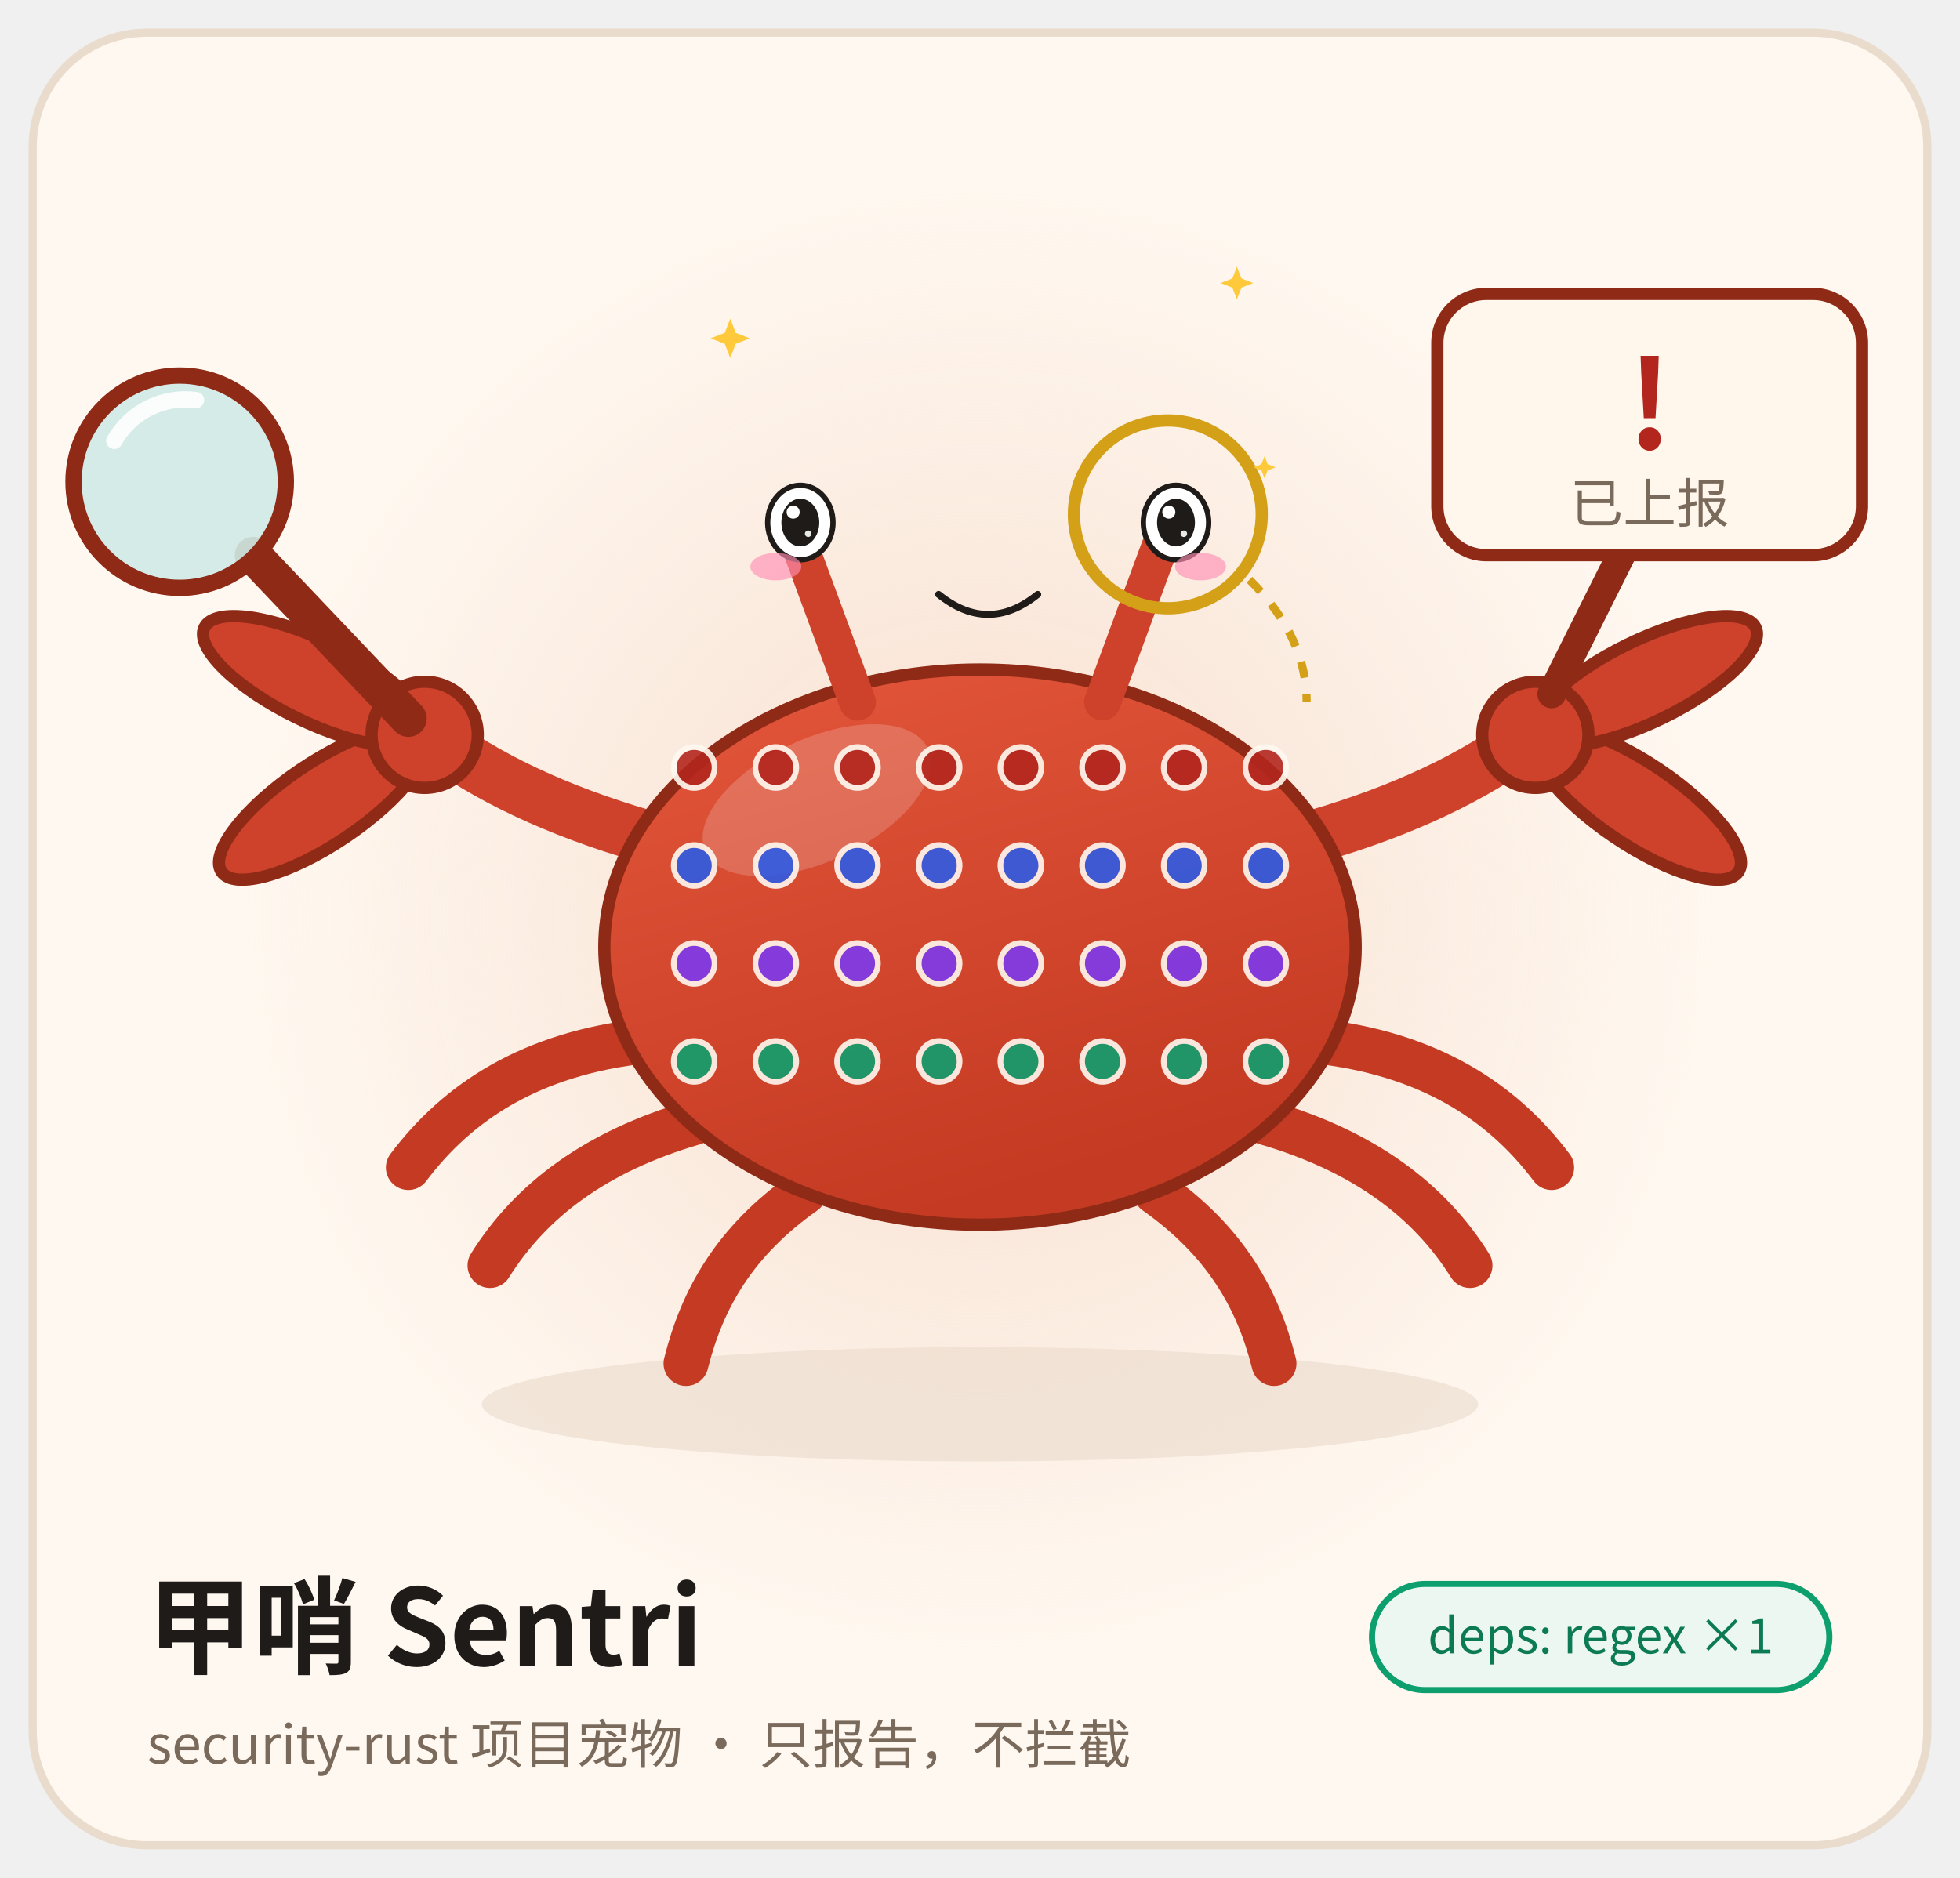
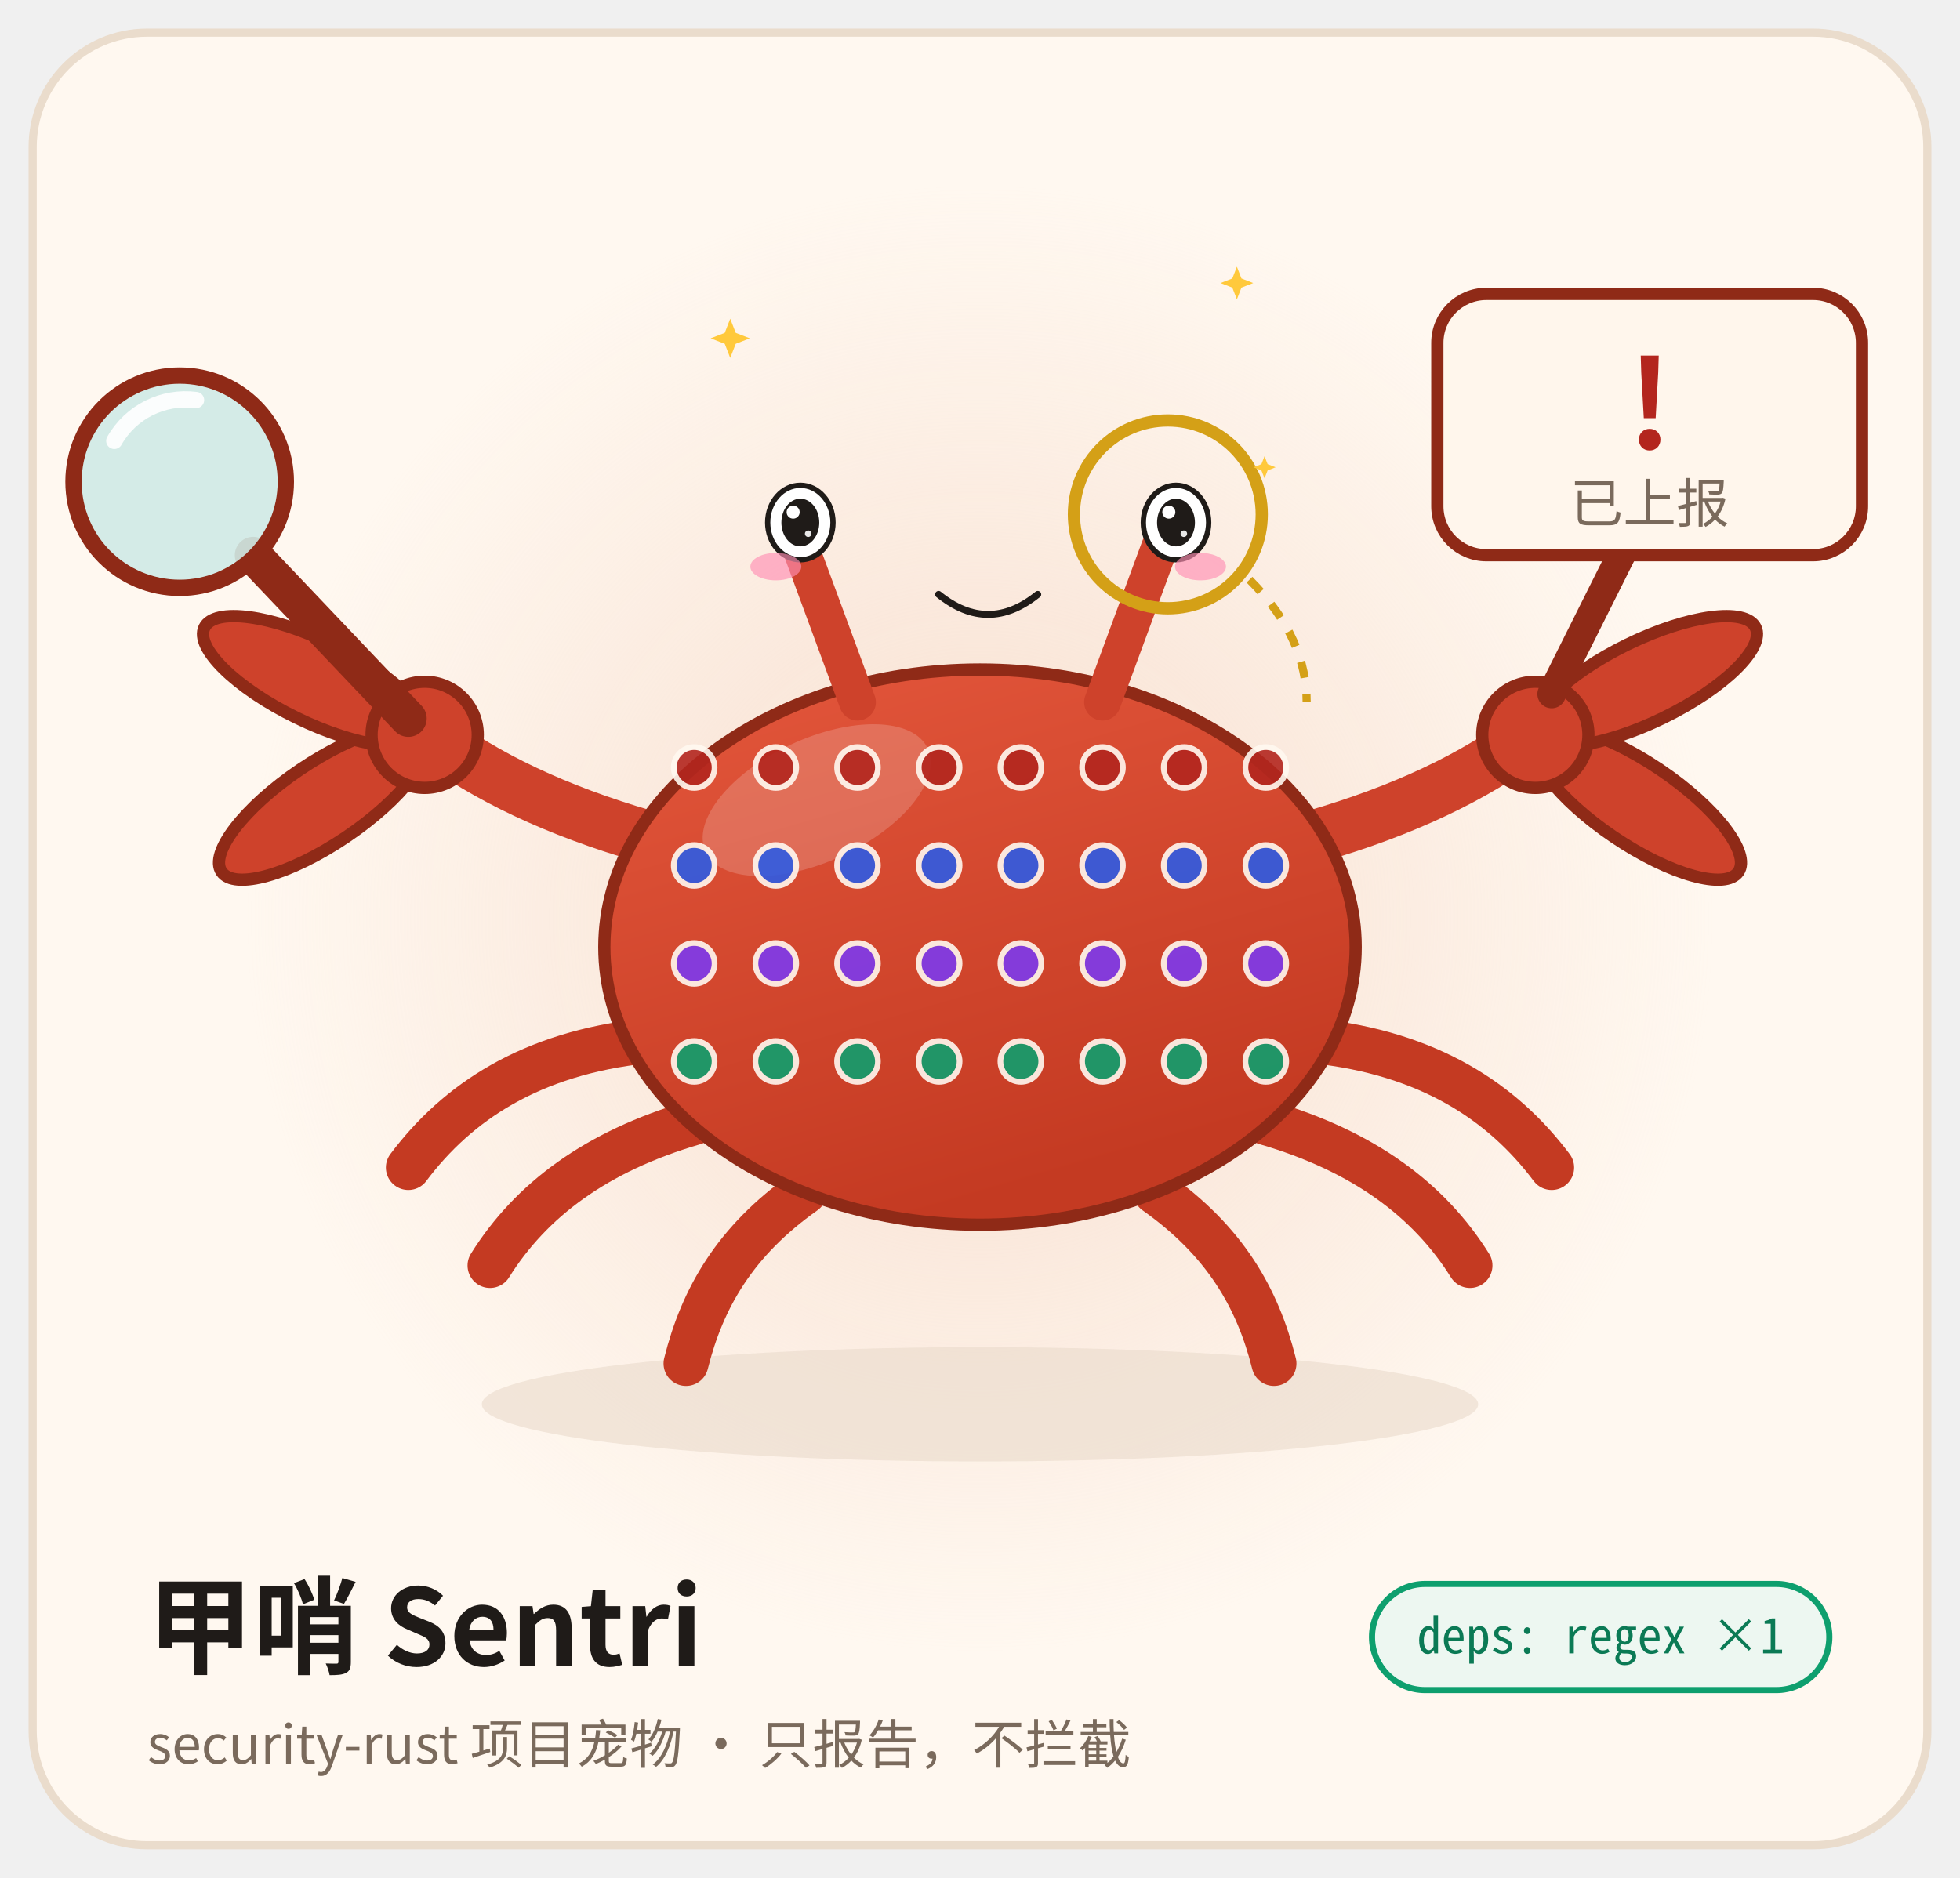
<svg xmlns="http://www.w3.org/2000/svg" viewBox="0 0 480 460" width="480" height="460" role="img" aria-label="甲哨 Sentri · 卖萌 Cute">
  <style>
.ex-motion { animation: ex-hop 1.5s ease-in-out infinite; transform-box: fill-box; transform-origin: 50% 50%; }
.ex-anim-tear { animation: ex-tear 1.8s ease-in infinite; transform-box: fill-box; transform-origin: center; }
.ex-anim-sweat { animation: ex-tear 1.5s ease-in infinite; transform-box: fill-box; transform-origin: center; }
.ex-anim-heart { animation: ex-heart 2.2s ease-out infinite; transform-box: fill-box; transform-origin: center; }
.ex-anim-spark { animation: ex-spark 1.9s ease-in-out infinite; transform-box: fill-box; transform-origin: center; }
.ex-anim-rain { animation: ex-rain 1.4s linear infinite; transform-box: fill-box; transform-origin: center; }
.ex-anim-confetti { animation: ex-confetti 2.4s linear infinite; transform-box: fill-box; transform-origin: center; }
.ex-anim-pulse { animation: ex-pulse 1.6s ease-in-out infinite; transform-box: fill-box; transform-origin: center; }
.ex-anim-knock { animation: ex-knock 0.55s ease-in-out infinite; transform-box: fill-box; transform-origin: center; }
.ex-anim-knockline { animation: ex-knockline 0.55s ease-out infinite; transform-box: fill-box; transform-origin: center; }
.ex-anim-palm { animation: ex-palm 0.9s ease-in-out infinite; transform-box: fill-box; transform-origin: center; }
.ex-anim-steam { animation: ex-steam 1.8s ease-out infinite; transform-box: fill-box; transform-origin: center; }
.ex-anim-shock { animation: ex-shock 0.5s ease-in-out infinite; transform-box: fill-box; transform-origin: center; }
.ex-anim-please { animation: ex-please 1.4s ease-in-out infinite; transform-box: fill-box; transform-origin: center; }
.ex-anim-drift { animation: ex-drift 4.5s ease-in-out infinite; transform-box: fill-box; transform-origin: center; }
@keyframes ex-hop { 0%,100% { transform: translateY(0) rotate(0); } 50% { transform: translateY(-2.56px) rotate(2deg); } }
@keyframes ex-tear { 0% { transform: translateY(0); opacity: 0; } 18% { opacity: 1; } 100% { transform: translateY(8.8px); opacity: 0; } }
@keyframes ex-heart { 0% { transform: translateY(0) scale(.65); opacity: 0; } 20% { opacity: 1; } 100% { transform: translateY(-14.4px) scale(1.15); opacity: 0; } }
@keyframes ex-spark { 0%,100% { transform: scale(.6) rotate(0deg); opacity: .3; } 50% { transform: scale(1.15) rotate(25deg); opacity: 1; } }
@keyframes ex-rain { 0% { transform: translateY(0); opacity: 0; } 20% { opacity: 1; } 100% { transform: translateY(9.6px); opacity: 0; } }
@keyframes ex-confetti { 0% { transform: translateY(-4px) rotate(0deg); opacity: 1; } 100% { transform: translateY(14px) rotate(200deg); opacity: 0; } }
@keyframes ex-pulse { 0%,100% { transform: scale(1); opacity: .35; } 50% { transform: scale(1.18); opacity: .7; } }
@keyframes ex-knock { 0%,100% { transform: translateX(3.6px); } 35% { transform: translateX(0); } }
@keyframes ex-knockline { 0%,100% { transform: scaleX(.6); opacity: .35; } 35% { transform: scaleX(1); opacity: 1; } }
@keyframes ex-palm { 0%,100% { transform: translateY(0) rotate(0deg); } 50% { transform: translateY(-1px) rotate(-4deg); } }
@keyframes ex-steam { 0% { transform: translateY(0); opacity: .7; } 100% { transform: translateY(-7.2px); opacity: 0; } }
@keyframes ex-shock { 0%,100% { transform: scaleX(.7); opacity: .4; } 50% { transform: scaleX(1.25); opacity: 1; } }
@keyframes ex-please { 0%,100% { transform: translateY(0); } 50% { transform: translateY(-1.5px); } }
@keyframes ex-drift { 0%,100% { transform: translateY(0); } 50% { transform: translateY(-1.6px); } }
@media (prefers-reduced-motion: reduce) {
  .ex-motion, [class*="ex-anim-"] { animation: none !important; }
}
</style>
  <g class="ex-motion ex-cute">
    <g class="ex-base">
      <defs>
        <linearGradient id="shell" x1="0" y1="0" x2="0.4" y2="1">
          <stop offset="0" stop-color="#E4573C" />
          <stop offset="1" stop-color="#C43A22" />
        </linearGradient>
        <radialGradient id="glow" cx="0.5" cy="0.5" r="0.5">
          <stop offset="0" stop-color="#F6D9C8" stop-opacity="0.85" />
          <stop offset="1" stop-color="#F6D9C8" stop-opacity="0" />
        </radialGradient>
      </defs>
      <rect x="8" y="8" width="464" height="444" rx="28" fill="#FFF8F0" stroke="#EADCCC" stroke-width="2" />
      <circle cx="240" cy="225" r="180" fill="url(#glow)" />
      <ellipse cx="240" cy="344" rx="122" ry="14" fill="#E9DACB" opacity="0.6" />
      <g stroke="#C43A22" stroke-width="11" stroke-linecap="round" fill="none">
        <path d="M158 255 C130 258 112 270 100 286" />
        <path d="M170 275 C146 282 130 294 120 310" />
        <path d="M197 292 C180 304 172 318 168 334" />
        <path d="M322 255 C350 258 368 270 380 286" />
        <path d="M310 275 C334 282 350 294 360 310" />
        <path d="M283 292 C300 304 308 318 312 334" />
      </g>
      <g stroke="#CE422B" stroke-width="13" stroke-linecap="round" fill="none">
        <path d="M162 206 C140 200 122 192 108 182" />
        <path d="M318 206 C340 200 358 192 372 182" />
      </g>
      <ellipse cx="240" cy="232" rx="92" ry="68" fill="url(#shell)" stroke="#8F2A17" stroke-width="3" />
      <ellipse cx="200" cy="196" rx="30" ry="15" fill="#FFFFFF" opacity="0.18" transform="rotate(-25 200 196)" />
      <g>
        <g fill="#B3261E" opacity="0.9" stroke="#FFF8F0" stroke-width="1.4">
          <circle cx="170" cy="188" r="5" />
          <circle cx="190" cy="188" r="5" />
          <circle cx="210" cy="188" r="5" />
          <circle cx="230" cy="188" r="5" />
          <circle cx="250" cy="188" r="5" />
          <circle cx="270" cy="188" r="5" />
          <circle cx="290" cy="188" r="5" />
          <circle cx="310" cy="188" r="5" />
        </g>
        <g fill="#2D5BE3" opacity="0.9" stroke="#FFF8F0" stroke-width="1.4">
          <circle cx="170" cy="212" r="5" />
          <circle cx="190" cy="212" r="5" />
          <circle cx="210" cy="212" r="5" />
          <circle cx="230" cy="212" r="5" />
          <circle cx="250" cy="212" r="5" />
          <circle cx="270" cy="212" r="5" />
          <circle cx="290" cy="212" r="5" />
          <circle cx="310" cy="212" r="5" />
        </g>
        <g fill="#7C3AED" opacity="0.9" stroke="#FFF8F0" stroke-width="1.4">
          <circle cx="170" cy="236" r="5" />
          <circle cx="190" cy="236" r="5" />
          <circle cx="210" cy="236" r="5" />
          <circle cx="230" cy="236" r="5" />
          <circle cx="250" cy="236" r="5" />
          <circle cx="270" cy="236" r="5" />
          <circle cx="290" cy="236" r="5" />
          <circle cx="310" cy="236" r="5" />
        </g>
        <g fill="#0E9F6E" opacity="0.9" stroke="#FFF8F0" stroke-width="1.4">
          <circle cx="170" cy="260" r="5" />
          <circle cx="190" cy="260" r="5" />
          <circle cx="210" cy="260" r="5" />
          <circle cx="230" cy="260" r="5" />
          <circle cx="250" cy="260" r="5" />
          <circle cx="270" cy="260" r="5" />
          <circle cx="290" cy="260" r="5" />
          <circle cx="310" cy="260" r="5" />
        </g>
      </g>
      <g stroke="#CE422B" stroke-width="9" stroke-linecap="round">
        <path d="M210 172 L196 134" />
        <path d="M270 172 L284 134" />
      </g>
      <circle cx="286" cy="126" r="23" fill="none" stroke="#D4A017" stroke-width="3" />
      <path d="M306 142 C316 152 320 162 320 172" stroke="#D4A017" stroke-width="2" stroke-dasharray="4 4" fill="none" />
      <g transform="translate(104 180)">
        <ellipse cx="-30" cy="0" rx="30" ry="10" fill="#CE422B" stroke="#8F2A17" stroke-width="3" transform="rotate(-34)" />
        <ellipse cx="-30" cy="0" rx="30" ry="10" fill="#CE422B" stroke="#8F2A17" stroke-width="3" transform="rotate(26)" />
        <circle cx="0" cy="0" r="13" fill="#CE422B" stroke="#8F2A17" stroke-width="3" />
      </g>
      <path d="M62 136 L100 176" stroke="#8F2A17" stroke-width="9" stroke-linecap="round" />
      <circle cx="44" cy="118" r="26" fill="#CFEAE6" fill-opacity="0.9" stroke="#8F2A17" stroke-width="4" />
      <path d="M28 108 A20 20 0 0 1 48 98" stroke="#FFFFFF" stroke-width="4" stroke-linecap="round" fill="none" opacity="0.9" />
      <g transform="translate(376 180) scale(-1 1)">
        <ellipse cx="-30" cy="0" rx="30" ry="10" fill="#CE422B" stroke="#8F2A17" stroke-width="3" transform="rotate(-34)" />
        <ellipse cx="-30" cy="0" rx="30" ry="10" fill="#CE422B" stroke="#8F2A17" stroke-width="3" transform="rotate(26)" />
        <circle cx="0" cy="0" r="13" fill="#CE422B" stroke="#8F2A17" stroke-width="3" />
      </g>
      <path d="M380 170 L398 134" stroke="#8F2A17" stroke-width="7" stroke-linecap="round" />
      <rect x="352" y="72" width="104" height="64" rx="12" fill="#FFF6EC" stroke="#8F2A17" stroke-width="3" />
-       <text x="404" y="110" text-anchor="middle" font-family="ui-monospace, Menlo, Consolas, 'Noto Sans CJK SC', monospace" font-size="30" font-weight="700" fill="#B3261E">!</text>
-       <text x="404" y="128" text-anchor="middle" font-family="system-ui, -apple-system, 'Noto Sans CJK SC', 'Source Han Sans SC', 'PingFang SC', 'Microsoft YaHei', sans-serif" font-size="13" fill="#7A6A5C">已上报</text>
-       <text x="36" y="408" font-family="system-ui, -apple-system, 'Noto Sans CJK SC', 'Source Han Sans SC', 'PingFang SC', 'Microsoft YaHei', sans-serif" font-size="26" font-weight="700" fill="#1F1B18">甲哨 Sentri</text>
-       <text x="36" y="432" font-family="system-ui, -apple-system, 'Noto Sans CJK SC', 'Source Han Sans SC', 'PingFang SC', 'Microsoft YaHei', sans-serif" font-size="13" fill="#7A6A5C">security-rust 项目宠物 · 只报告，不拦截</text>
+       <text x="404" y="110" text-anchor="middle" font-family="ui-monospace, 'Noto Sans Mono CJK SC', 'Source Han Mono SC', monospace" font-size="30" font-weight="700" fill="#B3261E">!</text>
+       <text x="404" y="128" text-anchor="middle" font-family="system-ui, 'Noto Sans CJK SC', 'Source Han Sans SC', sans-serif" font-size="13" fill="#7A6A5C">已上报</text>
+       <text x="36" y="408" font-family="system-ui, 'Noto Sans CJK SC', 'Source Han Sans SC', sans-serif" font-size="26" font-weight="700" fill="#1F1B18">甲哨 Sentri</text>
+       <text x="36" y="432" font-family="system-ui, 'Noto Sans CJK SC', 'Source Han Sans SC', sans-serif" font-size="13" fill="#7A6A5C">security-rust 项目宠物 · 只报告，不拦截</text>
      <rect x="336" y="388" width="112" height="26" rx="13" fill="#EDF7F1" stroke="#0E9F6E" stroke-width="1.5" />
-       <text x="392" y="405" text-anchor="middle" font-family="ui-monospace, Menlo, Consolas, 'Noto Sans CJK SC', monospace" font-size="12" fill="#0B7A55">deps: regex ×1</text>
+       <text x="392" y="405" text-anchor="middle" font-family="ui-monospace, 'Noto Sans Mono CJK SC', 'Source Han Mono SC', monospace" font-size="12" fill="#0B7A55">deps: regex ×1</text>
    </g>
    <g class="ex-face">
      <ellipse cx="196" cy="128" rx="8" ry="9.12" fill="#FFFFFF" stroke="#1F1B18" stroke-width="1.3" />
      <ellipse cx="196" cy="128" rx="4.64" ry="5.84" fill="#1F1B18" />
      <circle cx="194.24" cy="125.45" r="1.6" fill="#FFFFFF" />
      <circle cx="197.92" cy="130.74" r="0.8" fill="#FFFFFF" opacity=".9" />
      <ellipse cx="288" cy="128" rx="8" ry="9.12" fill="#FFFFFF" stroke="#1F1B18" stroke-width="1.3" />
      <ellipse cx="288" cy="128" rx="4.64" ry="5.84" fill="#1F1B18" />
      <circle cx="286.24" cy="125.45" r="1.6" fill="#FFFFFF" />
      <circle cx="289.92" cy="130.74" r="0.8" fill="#FFFFFF" opacity=".9" />
      <path d="M 229.86,145.6 Q 242,155.4 254.14,145.6" fill="none" stroke="#1F1B18" stroke-width="1.7" stroke-linecap="round" />
      <ellipse class="ex-anim-pulse" cx="190" cy="138.8" rx="6.24" ry="3.36" fill="#FF8FB3" opacity="0.65" />
      <ellipse class="ex-anim-pulse" cx="294" cy="138.8" rx="6.24" ry="3.36" fill="#FF8FB3" opacity="0.65" />
      <path class="ex-anim-spark" style="animation-delay:0.0s" d="M 178.83,78.08 L 180.18,81.54 L 183.63,82.88 L 180.18,84.22 L 178.83,87.68 L 177.49,84.22 L 174.03,82.88 L 177.49,81.54 Z" fill="#FFC93C" />
      <path class="ex-anim-spark" style="animation-delay:0.4s" d="M 302.91,65.34 L 304.03,68.22 L 306.91,69.34 L 304.03,70.46 L 302.91,73.34 L 301.79,70.46 L 298.91,69.34 L 301.79,68.22 Z" fill="#FFC93C" />
      <path class="ex-anim-spark" style="animation-delay:0.8s" d="M 309.68,111.74 L 310.44,113.7 L 312.4,114.46 L 310.44,115.23 L 309.68,117.18 L 308.92,115.23 L 306.96,114.46 L 308.92,113.7 Z" fill="#FFC93C" />
    </g>
  </g>
</svg>
